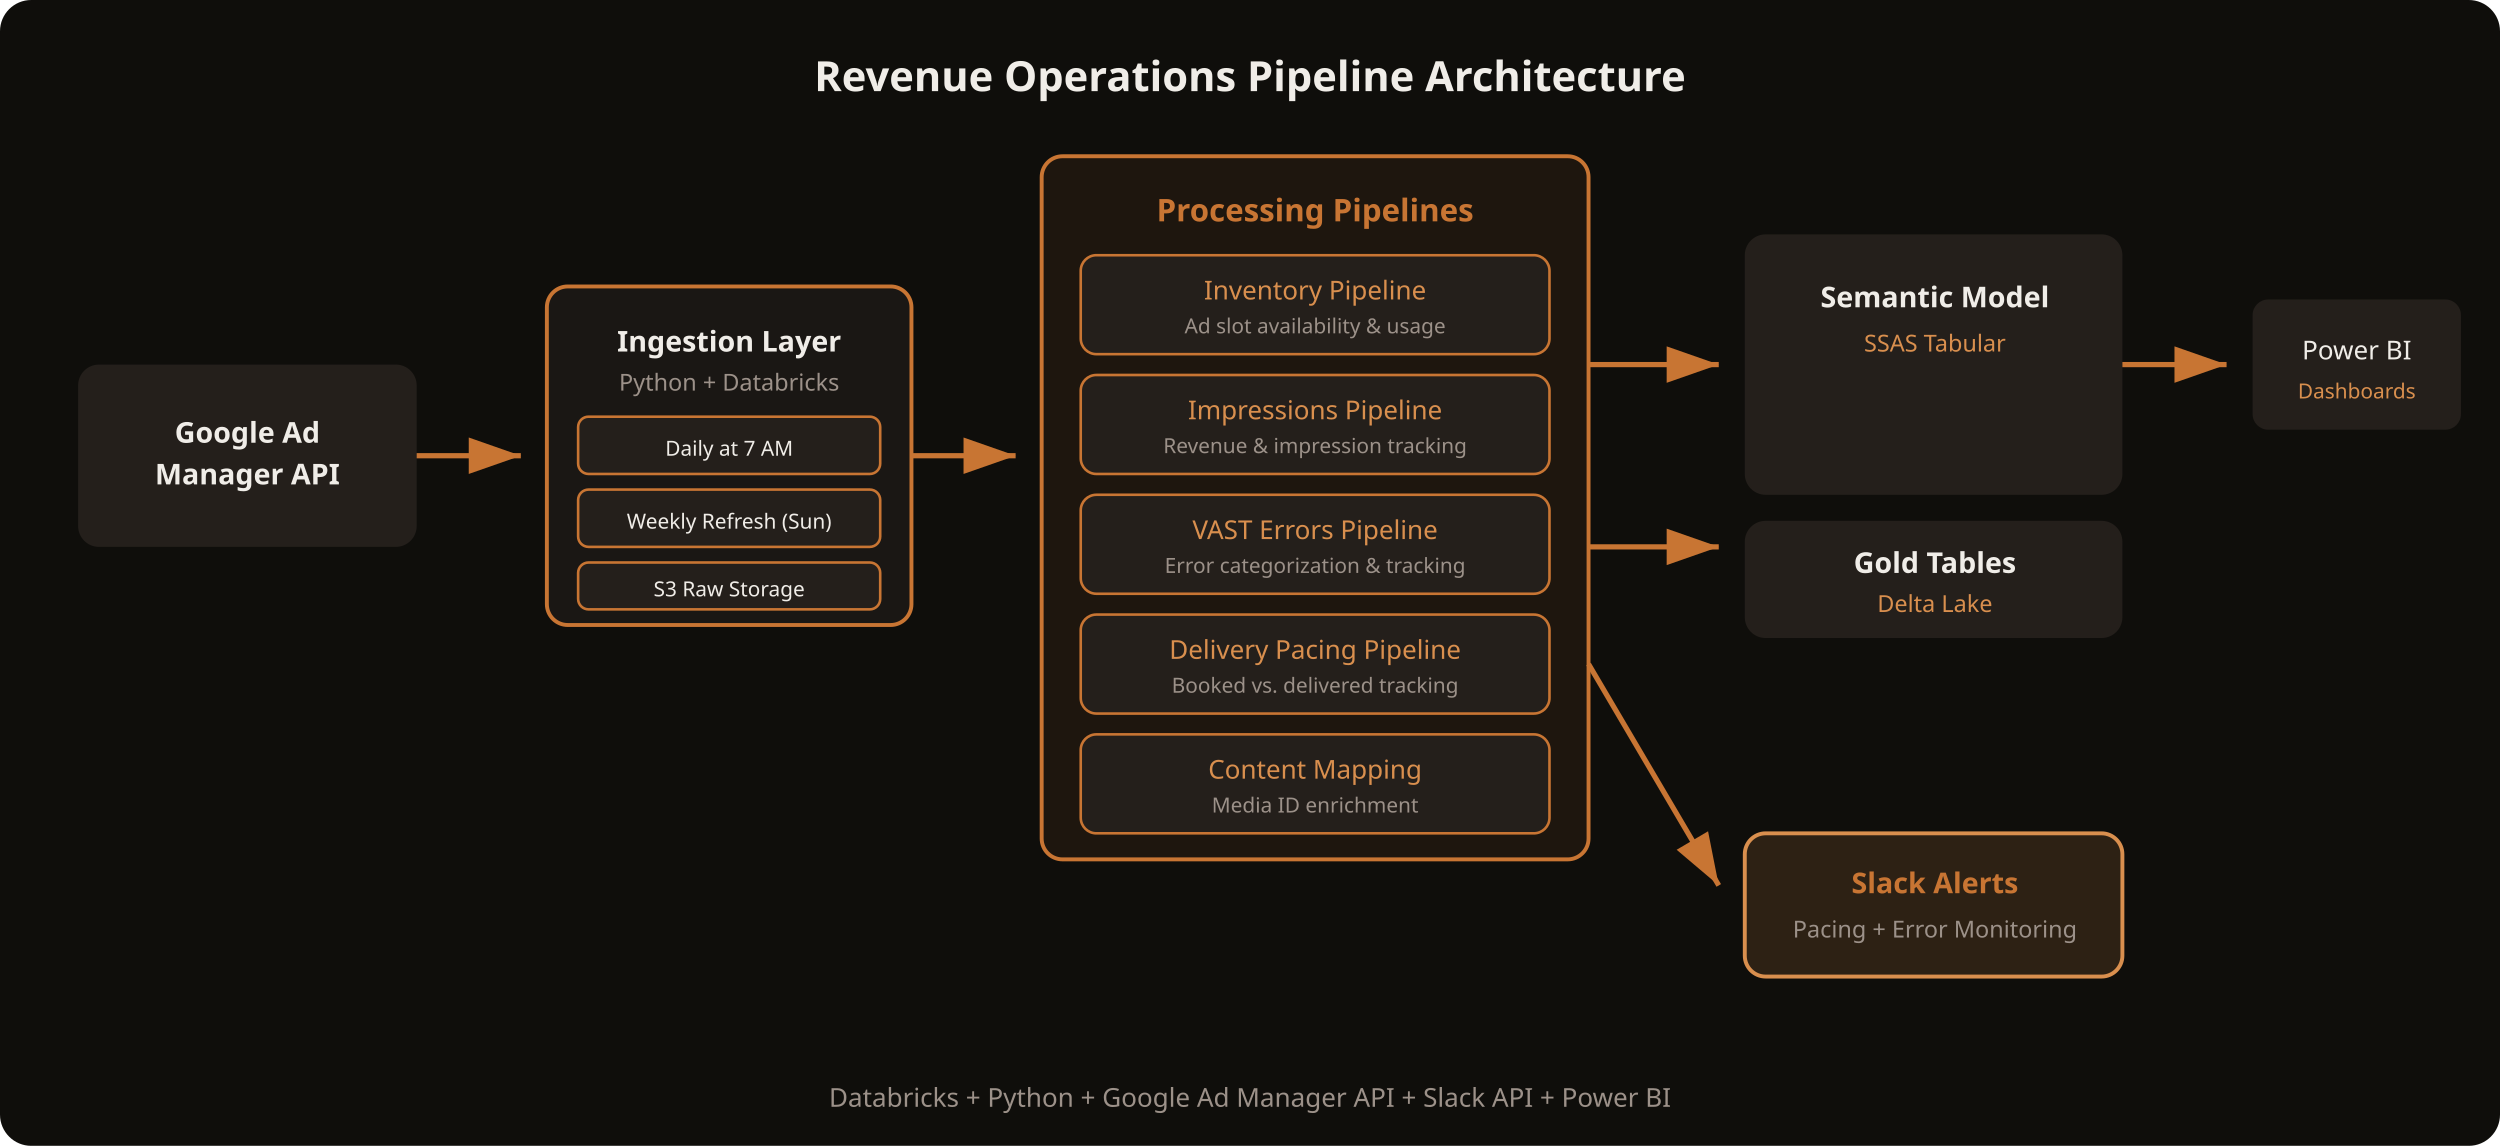
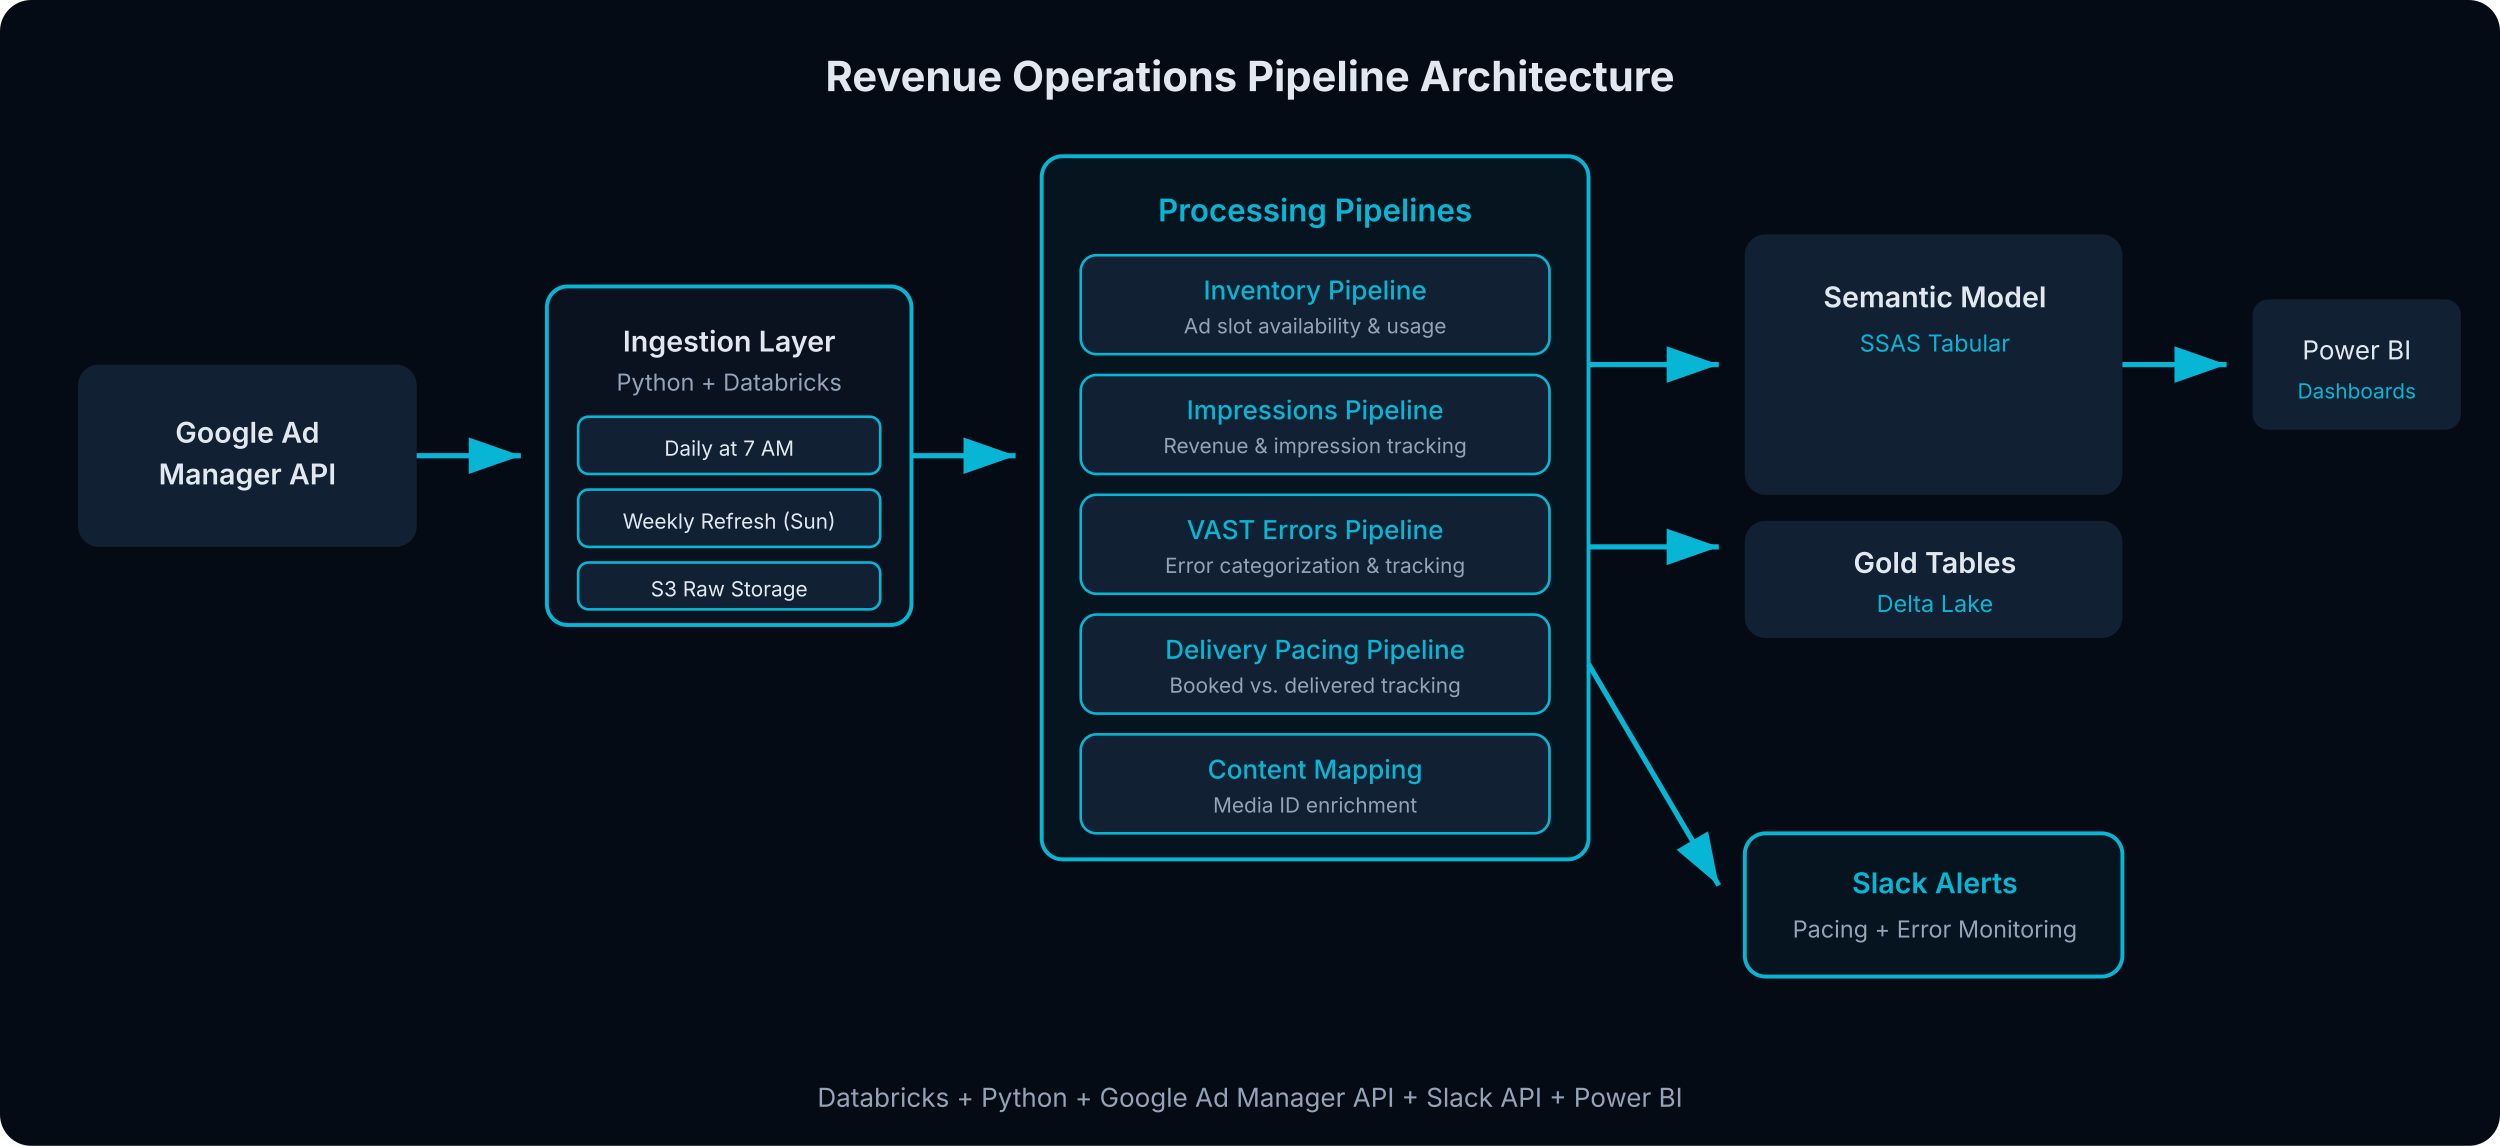
- <svg xmlns="http://www.w3.org/2000/svg" viewBox="0 0 960 440" font-family="Space Grotesk, system-ui, sans-serif">
+ <svg xmlns="http://www.w3.org/2000/svg" viewBox="0 0 960 440" font-family="Inter, system-ui, sans-serif">
  <defs>
    <marker id="arr" markerWidth="10" markerHeight="7" refX="10" refY="3.5" orient="auto">
-       <polygon points="0 0, 10 3.5, 0 7" fill="#C87533" />
+       <polygon points="0 0, 10 3.5, 0 7" fill="#06B6D4" />
    </marker>
  </defs>
-   <rect width="960" height="440" rx="12" fill="#0F0E0B" />
-   <text x="480" y="35" text-anchor="middle" font-size="16" font-weight="700" fill="#F0EDE8">Revenue Operations Pipeline Architecture</text>
-   <rect x="30" y="140" width="130" height="70" rx="8" fill="#241F1B" />
-   <text x="95" y="170" text-anchor="middle" font-size="11" font-weight="600" fill="#F0EDE8">Google Ad</text>
-   <text x="95" y="186" text-anchor="middle" font-size="11" font-weight="600" fill="#F0EDE8">Manager API</text>
-   <line x1="160" y1="175" x2="200" y2="175" stroke="#C87533" stroke-width="2" marker-end="url(#arr)" />
-   <rect x="210" y="110" width="140" height="130" rx="8" fill="#1A1714" stroke="#C87533" stroke-width="1.5" />
-   <text x="280" y="135" text-anchor="middle" font-size="11" font-weight="600" fill="#F0EDE8">Ingestion Layer</text>
-   <text x="280" y="150" text-anchor="middle" font-size="9" fill="#9C9189">Python + Databricks</text>
-   <rect x="222" y="160" width="116" height="22" rx="4" fill="#241F1B" stroke="#C87533" stroke-width="1" />
-   <text x="280" y="175" text-anchor="middle" font-size="8" fill="#F0EDE8">Daily at 7 AM</text>
-   <rect x="222" y="188" width="116" height="22" rx="4" fill="#241F1B" stroke="#C87533" stroke-width="1" />
-   <text x="280" y="203" text-anchor="middle" font-size="8" fill="#F0EDE8">Weekly Refresh (Sun)</text>
-   <rect x="222" y="216" width="116" height="18" rx="4" fill="#241F1B" stroke="#C87533" stroke-width="1" />
-   <text x="280" y="229" text-anchor="middle" font-size="8" fill="#F0EDE8">S3 Raw Storage</text>
-   <line x1="350" y1="175" x2="390" y2="175" stroke="#C87533" stroke-width="2" marker-end="url(#arr)" />
-   <rect x="400" y="60" width="210" height="270" rx="8" fill="#C87533" fill-opacity="0.08" stroke="#C87533" stroke-width="1.5" />
-   <text x="505" y="85" text-anchor="middle" font-size="12" font-weight="600" fill="#C87533">Processing Pipelines</text>
-   <rect x="415" y="98" width="180" height="38" rx="6" fill="#241F1B" stroke="#C87533" stroke-width="1" />
-   <text x="505" y="115" text-anchor="middle" font-size="10" font-weight="500" fill="#D98F4E">Inventory Pipeline</text>
-   <text x="505" y="128" text-anchor="middle" font-size="8" fill="#9C9189">Ad slot availability &amp; usage</text>
-   <rect x="415" y="144" width="180" height="38" rx="6" fill="#241F1B" stroke="#C87533" stroke-width="1" />
-   <text x="505" y="161" text-anchor="middle" font-size="10" font-weight="500" fill="#D98F4E">Impressions Pipeline</text>
-   <text x="505" y="174" text-anchor="middle" font-size="8" fill="#9C9189">Revenue &amp; impression tracking</text>
-   <rect x="415" y="190" width="180" height="38" rx="6" fill="#241F1B" stroke="#C87533" stroke-width="1" />
-   <text x="505" y="207" text-anchor="middle" font-size="10" font-weight="500" fill="#D98F4E">VAST Errors Pipeline</text>
-   <text x="505" y="220" text-anchor="middle" font-size="8" fill="#9C9189">Error categorization &amp; tracking</text>
-   <rect x="415" y="236" width="180" height="38" rx="6" fill="#241F1B" stroke="#C87533" stroke-width="1" />
-   <text x="505" y="253" text-anchor="middle" font-size="10" font-weight="500" fill="#D98F4E">Delivery Pacing Pipeline</text>
-   <text x="505" y="266" text-anchor="middle" font-size="8" fill="#9C9189">Booked vs. delivered tracking</text>
-   <rect x="415" y="282" width="180" height="38" rx="6" fill="#241F1B" stroke="#C87533" stroke-width="1" />
-   <text x="505" y="299" text-anchor="middle" font-size="10" font-weight="500" fill="#D98F4E">Content Mapping</text>
-   <text x="505" y="312" text-anchor="middle" font-size="8" fill="#9C9189">Media ID enrichment</text>
-   <line x1="610" y1="140" x2="660" y2="140" stroke="#C87533" stroke-width="2" marker-end="url(#arr)" />
-   <line x1="610" y1="210" x2="660" y2="210" stroke="#C87533" stroke-width="2" marker-end="url(#arr)" />
-   <line x1="610" y1="255" x2="660" y2="340" stroke="#C87533" stroke-width="2" marker-end="url(#arr)" />
-   <rect x="670" y="90" width="145" height="100" rx="8" fill="#241F1B" />
-   <text x="743" y="118" text-anchor="middle" font-size="11" font-weight="600" fill="#F0EDE8">Semantic Model</text>
-   <text x="743" y="135" text-anchor="middle" font-size="9" fill="#D98F4E">SSAS Tabular</text>
-   <line x1="815" y1="140" x2="855" y2="140" stroke="#C87533" stroke-width="2" marker-end="url(#arr)" />
-   <rect x="865" y="115" width="80" height="50" rx="6" fill="#241F1B" />
-   <text x="905" y="138" text-anchor="middle" font-size="10" fill="#F0EDE8">Power BI</text>
-   <text x="905" y="153" text-anchor="middle" font-size="8" fill="#D98F4E">Dashboards</text>
-   <rect x="670" y="200" width="145" height="45" rx="8" fill="#241F1B" />
-   <text x="743" y="220" text-anchor="middle" font-size="11" font-weight="600" fill="#F0EDE8">Gold Tables</text>
-   <text x="743" y="235" text-anchor="middle" font-size="9" fill="#D98F4E">Delta Lake</text>
-   <rect x="670" y="320" width="145" height="55" rx="8" fill="#D98F4E" fill-opacity="0.15" stroke="#D98F4E" stroke-width="1.5" />
-   <text x="743" y="343" text-anchor="middle" font-size="11" font-weight="600" fill="#C87533">Slack Alerts</text>
-   <text x="743" y="360" text-anchor="middle" font-size="9" fill="#9C9189">Pacing + Error Monitoring</text>
-   <text x="480" y="425" text-anchor="middle" font-size="10" fill="#9C9189">Databricks + Python + Google Ad Manager API + Slack API + Power BI</text>
+   <rect width="960" height="440" rx="12" fill="#050B14" />
+   <text x="480" y="35" text-anchor="middle" font-size="16" font-weight="700" fill="#E2E8F0">Revenue Operations Pipeline Architecture</text>
+   <rect x="30" y="140" width="130" height="70" rx="8" fill="#122033" />
+   <text x="95" y="170" text-anchor="middle" font-size="11" font-weight="600" fill="#E2E8F0">Google Ad</text>
+   <text x="95" y="186" text-anchor="middle" font-size="11" font-weight="600" fill="#E2E8F0">Manager API</text>
+   <line x1="160" y1="175" x2="200" y2="175" stroke-width="2" marker-end="url(#arr)" stroke="#06B6D4" />
+   <rect x="210" y="110" width="140" height="130" rx="8" stroke-width="1.5" fill="#0A1220" stroke="#06B6D4" />
+   <text x="280" y="135" text-anchor="middle" font-size="11" font-weight="600" fill="#E2E8F0">Ingestion Layer</text>
+   <text x="280" y="150" text-anchor="middle" font-size="9" fill="#94A3B8">Python + Databricks</text>
+   <rect x="222" y="160" width="116" height="22" rx="4" stroke-width="1" fill="#122033" stroke="#06B6D4" />
+   <text x="280" y="175" text-anchor="middle" font-size="8" fill="#E2E8F0">Daily at 7 AM</text>
+   <rect x="222" y="188" width="116" height="22" rx="4" stroke-width="1" fill="#122033" stroke="#06B6D4" />
+   <text x="280" y="203" text-anchor="middle" font-size="8" fill="#E2E8F0">Weekly Refresh (Sun)</text>
+   <rect x="222" y="216" width="116" height="18" rx="4" stroke-width="1" fill="#122033" stroke="#06B6D4" />
+   <text x="280" y="229" text-anchor="middle" font-size="8" fill="#E2E8F0">S3 Raw Storage</text>
+   <line x1="350" y1="175" x2="390" y2="175" stroke-width="2" marker-end="url(#arr)" stroke="#06B6D4" />
+   <rect x="400" y="60" width="210" height="270" rx="8" fill="rgba(6,182,212,0.06)" stroke="#06B6D4" stroke-width="1.5" />
+   <text x="505" y="85" text-anchor="middle" font-size="12" font-weight="600" fill="#06B6D4">Processing Pipelines</text>
+   <rect x="415" y="98" width="180" height="38" rx="6" stroke-width="1" fill="#122033" stroke="#06B6D4" />
+   <text x="505" y="115" text-anchor="middle" font-size="10" font-weight="500" fill="#06B6D4">Inventory Pipeline</text>
+   <text x="505" y="128" text-anchor="middle" font-size="8" fill="#94A3B8">Ad slot availability &amp; usage</text>
+   <rect x="415" y="144" width="180" height="38" rx="6" stroke-width="1" fill="#122033" stroke="#06B6D4" />
+   <text x="505" y="161" text-anchor="middle" font-size="10" font-weight="500" fill="#06B6D4">Impressions Pipeline</text>
+   <text x="505" y="174" text-anchor="middle" font-size="8" fill="#94A3B8">Revenue &amp; impression tracking</text>
+   <rect x="415" y="190" width="180" height="38" rx="6" stroke-width="1" fill="#122033" stroke="#06B6D4" />
+   <text x="505" y="207" text-anchor="middle" font-size="10" font-weight="500" fill="#06B6D4">VAST Errors Pipeline</text>
+   <text x="505" y="220" text-anchor="middle" font-size="8" fill="#94A3B8">Error categorization &amp; tracking</text>
+   <rect x="415" y="236" width="180" height="38" rx="6" stroke-width="1" fill="#122033" stroke="#06B6D4" />
+   <text x="505" y="253" text-anchor="middle" font-size="10" font-weight="500" fill="#06B6D4">Delivery Pacing Pipeline</text>
+   <text x="505" y="266" text-anchor="middle" font-size="8" fill="#94A3B8">Booked vs. delivered tracking</text>
+   <rect x="415" y="282" width="180" height="38" rx="6" stroke-width="1" fill="#122033" stroke="#06B6D4" />
+   <text x="505" y="299" text-anchor="middle" font-size="10" font-weight="500" fill="#06B6D4">Content Mapping</text>
+   <text x="505" y="312" text-anchor="middle" font-size="8" fill="#94A3B8">Media ID enrichment</text>
+   <line x1="610" y1="140" x2="660" y2="140" stroke-width="2" marker-end="url(#arr)" stroke="#06B6D4" />
+   <line x1="610" y1="210" x2="660" y2="210" stroke-width="2" marker-end="url(#arr)" stroke="#06B6D4" />
+   <line x1="610" y1="255" x2="660" y2="340" stroke-width="2" marker-end="url(#arr)" stroke="#06B6D4" />
+   <rect x="670" y="90" width="145" height="100" rx="8" fill="#122033" />
+   <text x="743" y="118" text-anchor="middle" font-size="11" font-weight="600" fill="#E2E8F0">Semantic Model</text>
+   <text x="743" y="135" text-anchor="middle" font-size="9" fill="#06B6D4">SSAS Tabular</text>
+   <line x1="815" y1="140" x2="855" y2="140" stroke-width="2" marker-end="url(#arr)" stroke="#06B6D4" />
+   <rect x="865" y="115" width="80" height="50" rx="6" fill="#122033" />
+   <text x="905" y="138" text-anchor="middle" font-size="10" fill="#E2E8F0">Power BI</text>
+   <text x="905" y="153" text-anchor="middle" font-size="8" fill="#06B6D4">Dashboards</text>
+   <rect x="670" y="200" width="145" height="45" rx="8" fill="#122033" />
+   <text x="743" y="220" text-anchor="middle" font-size="11" font-weight="600" fill="#E2E8F0">Gold Tables</text>
+   <text x="743" y="235" text-anchor="middle" font-size="9" fill="#06B6D4">Delta Lake</text>
+   <rect x="670" y="320" width="145" height="55" rx="8" fill="rgba(6,182,212,0.06)" stroke="#06B6D4" stroke-width="1.5" />
+   <text x="743" y="343" text-anchor="middle" font-size="11" font-weight="600" fill="#06B6D4">Slack Alerts</text>
+   <text x="743" y="360" text-anchor="middle" font-size="9" fill="#94A3B8">Pacing + Error Monitoring</text>
+   <text x="480" y="425" text-anchor="middle" font-size="10" fill="#94A3B8">Databricks + Python + Google Ad Manager API + Slack API + Power BI</text>
</svg>
